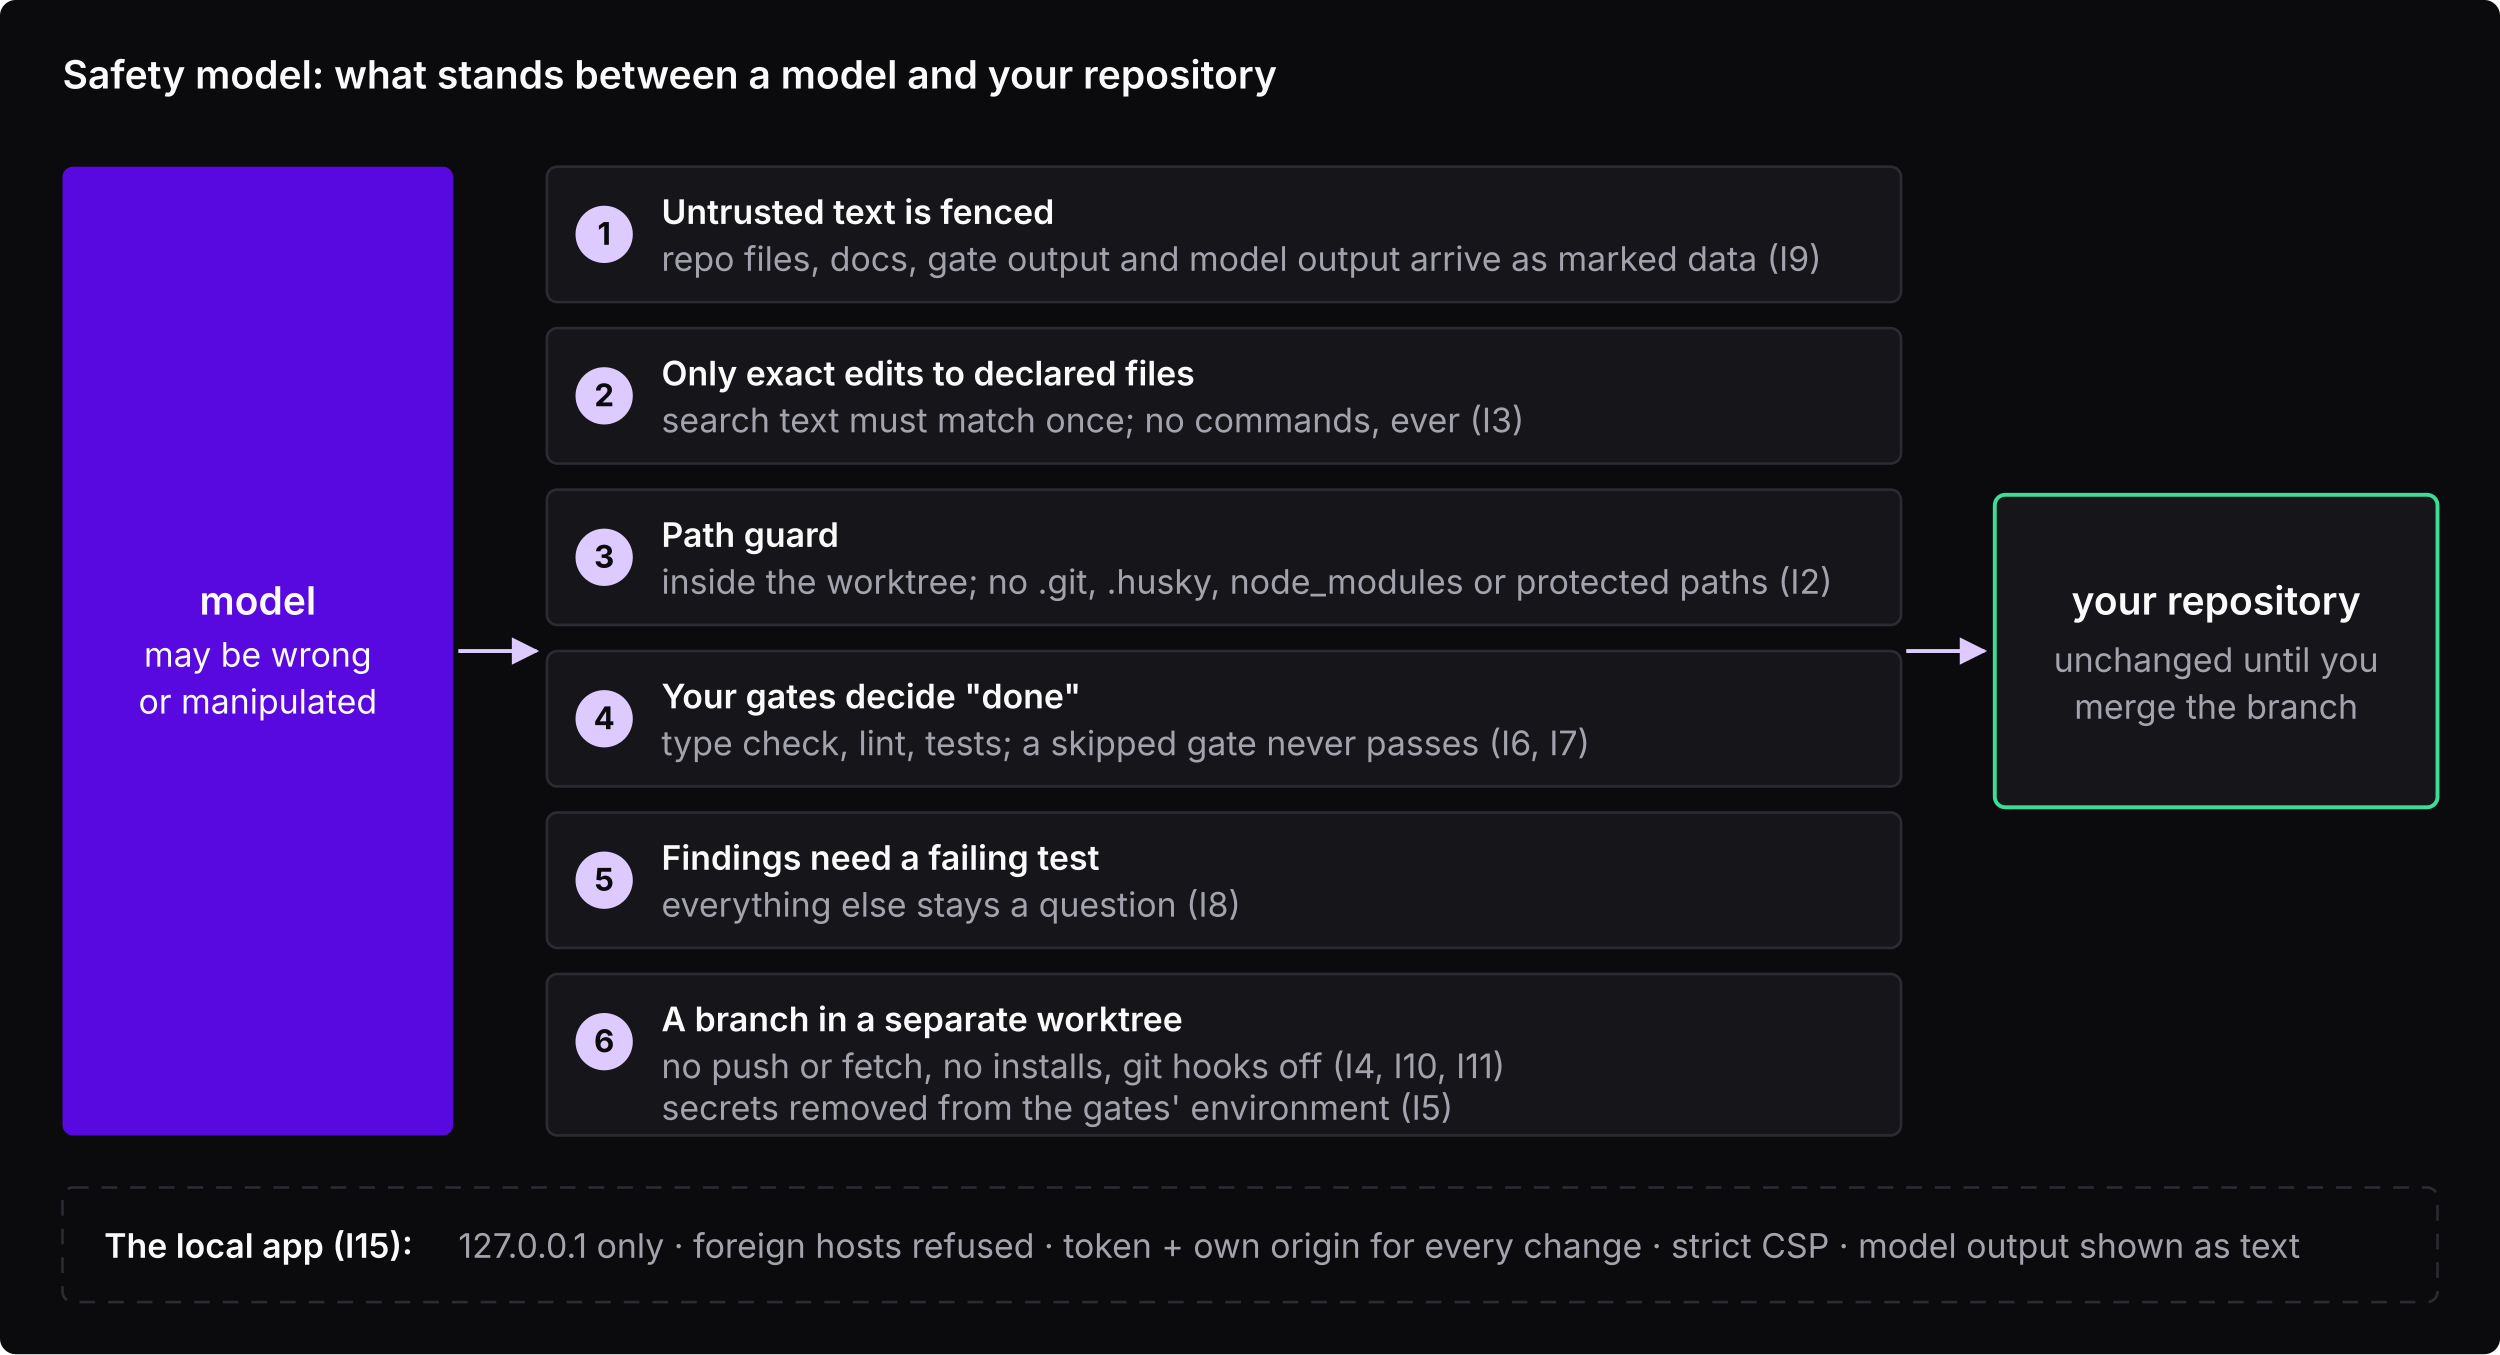
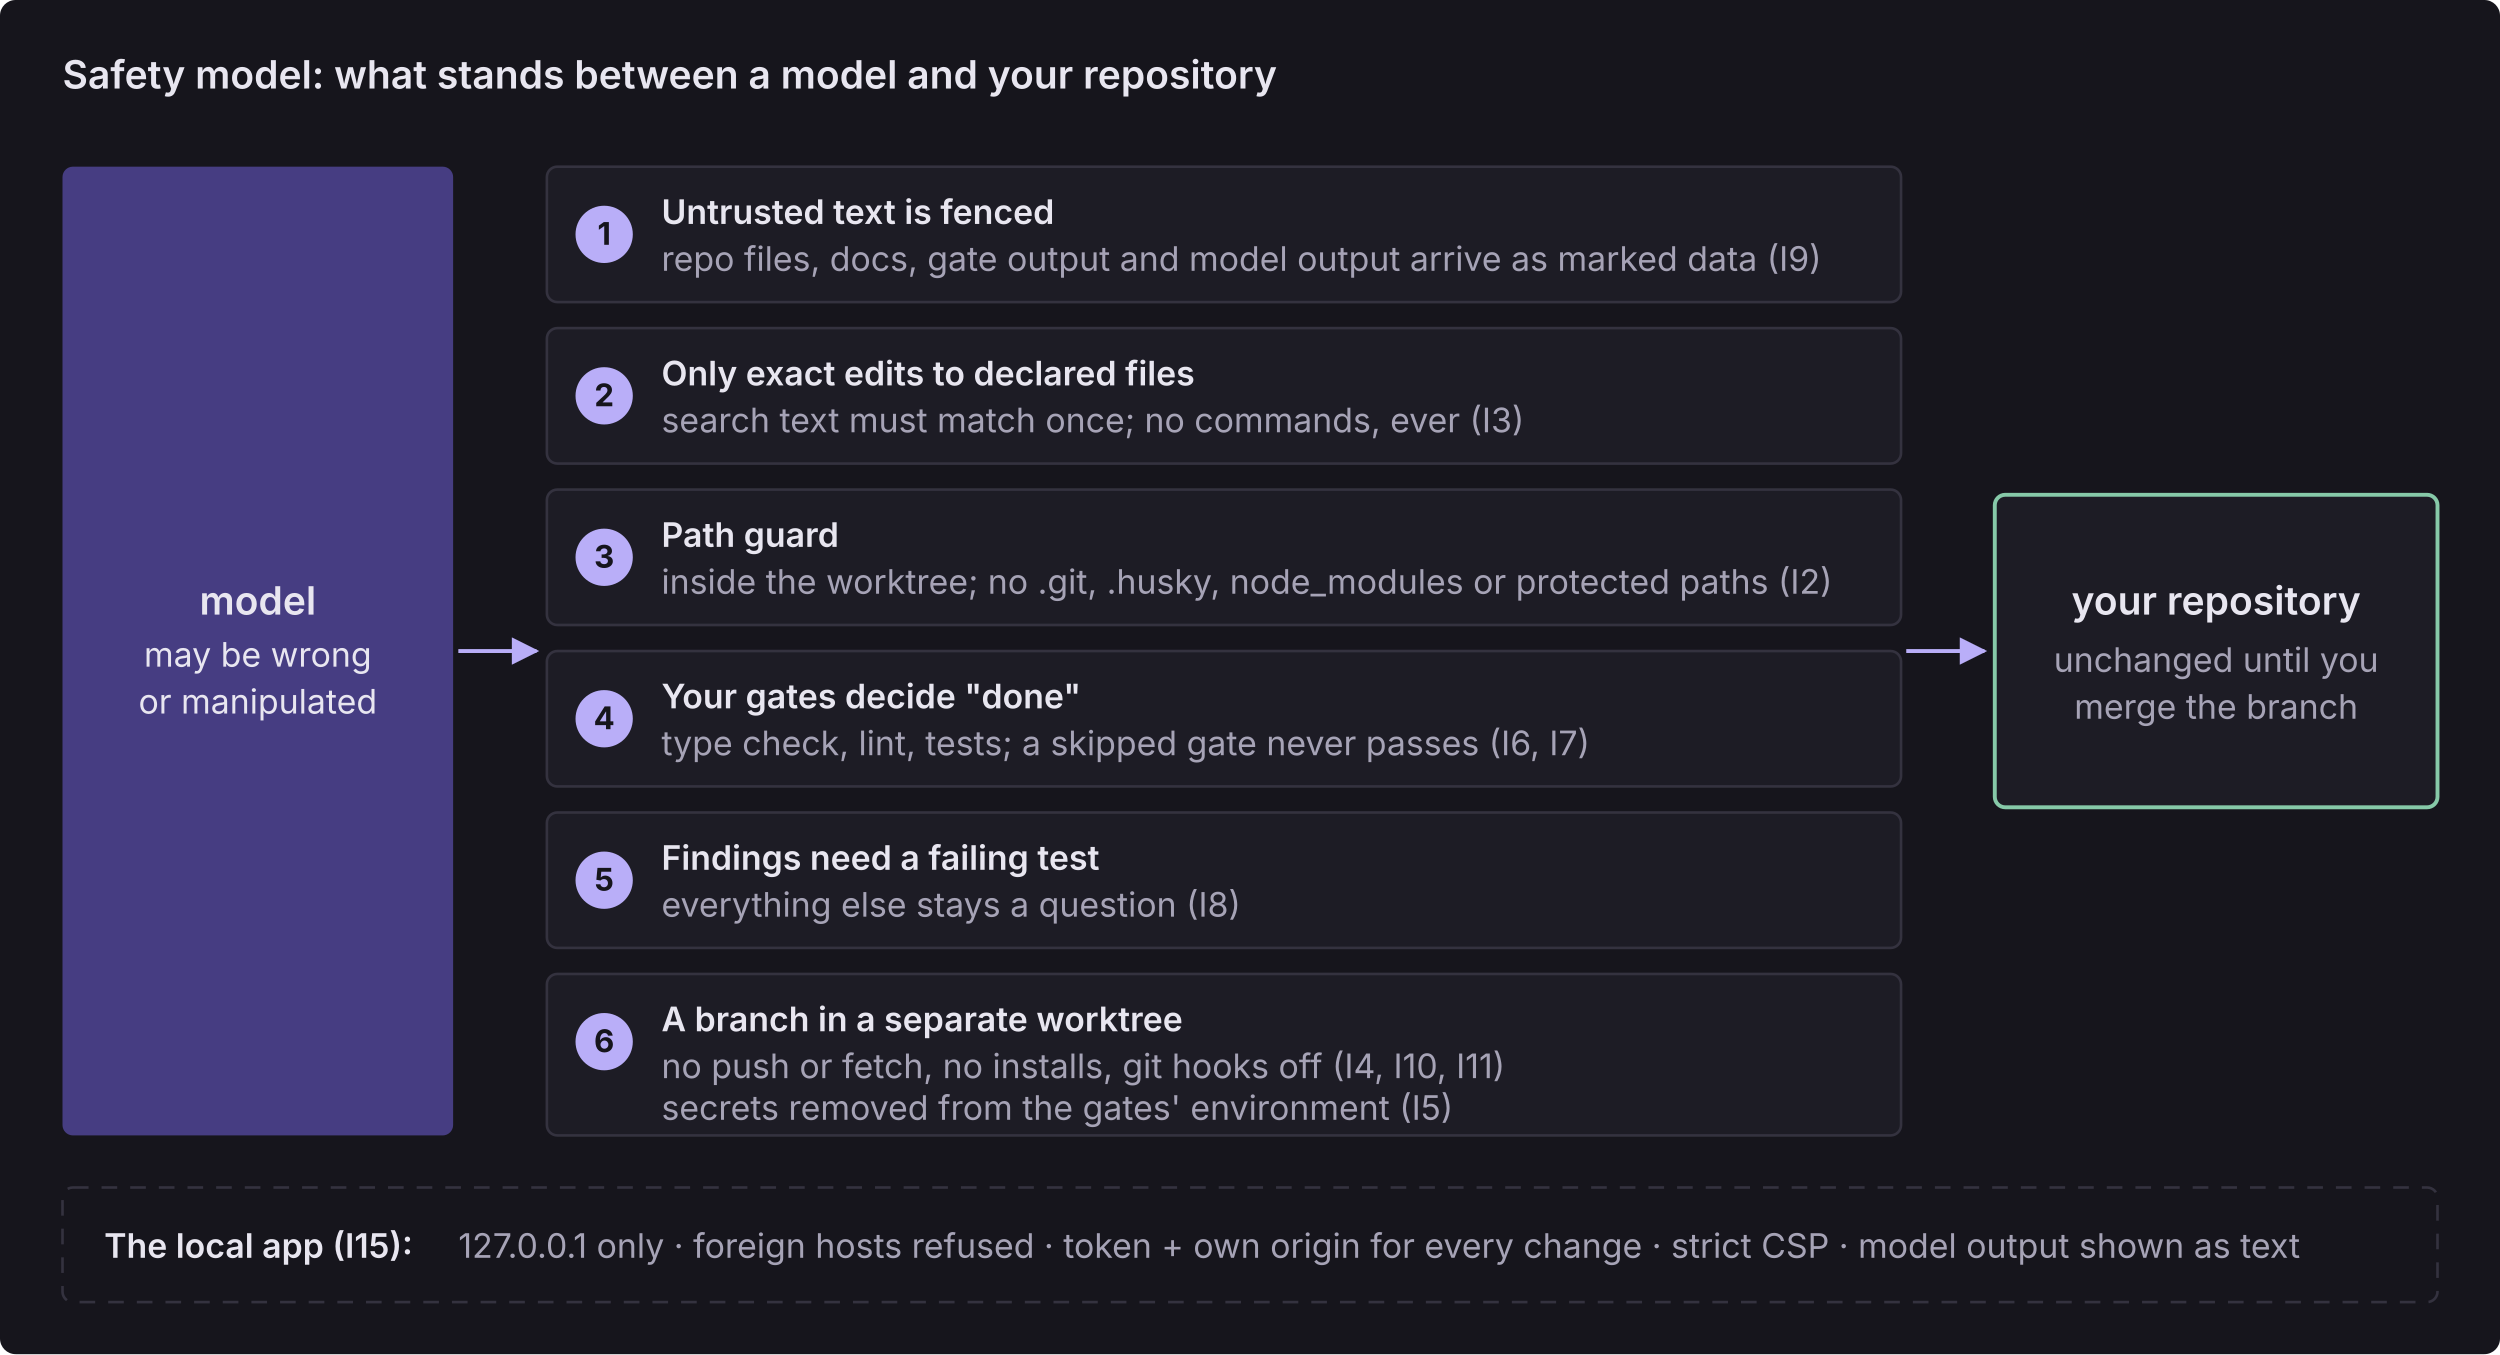
<svg xmlns="http://www.w3.org/2000/svg" width="960" height="520" viewBox="0 0 960 520" role="img" aria-labelledby="title desc">
  <style>
-     .t { font-family: system-ui, -apple-system, "Segoe UI", sans-serif; fill: #fafafa; }
-     .m { fill: #a3a3ad; }
+     .t { font-family: system-ui, -apple-system, "Segoe UI", sans-serif; fill: #e8e6f0; }
+     .m { fill: #a6a3b6; }
    .s { font-size: 13px; }
    .h { font-size: 15px; font-weight: 600; }
-     .n { font-size: 12px; font-weight: 700; fill: #0b0b0d; }
-     .layer { fill: #16161a; stroke: #2b2b33; }
-     .arrow { stroke: #ddcbff; stroke-width: 1.5; fill: none; marker-end: url(#a); }
+     .n { font-size: 12px; font-weight: 700; fill: #16151c; }
+     .layer { fill: #1d1c25; stroke: #34323f; }
+     .arrow { stroke: #b9aef8; stroke-width: 1.5; fill: none; marker-end: url(#a); }
  </style>
  <defs>
    <marker id="a" viewBox="0 0 10 10" refX="9" refY="5" markerWidth="7" markerHeight="7" orient="auto">
-       <path d="M0 0 L10 5 L0 10 z" fill="#ddcbff" />
+       <path d="M0 0 L10 5 L0 10 z" fill="#b9aef8" />
    </marker>
  </defs>
-   <rect width="960" height="520" rx="6" fill="#0b0b0d" />
+   <rect width="960" height="520" rx="6" fill="#16151c" />
  <text class="t h" x="24" y="34">Safety model: what stands between a model and your repository</text>
-   <rect x="24" y="64" width="150" height="372" rx="4" fill="#5809e0" />
+   <rect x="24" y="64" width="150" height="372" rx="4" fill="#463d82" />
  <text class="t h" x="99" y="236" text-anchor="middle">model</text>
-   <text class="t s" x="99" y="256" text-anchor="middle" fill="#ddcbff">may be wrong</text>
-   <text class="t s" x="99" y="274" text-anchor="middle" fill="#ddcbff">or manipulated</text>
+   <text class="t s" x="99" y="256" text-anchor="middle" fill="#b9aef8">may be wrong</text>
+   <text class="t s" x="99" y="274" text-anchor="middle" fill="#b9aef8">or manipulated</text>
  <path class="arrow" d="M176 250 H206" />
  <g>
    <rect class="layer" x="210" y="64" width="520" height="52" rx="4" />
-     <circle cx="232" cy="90" r="11" fill="#ddcbff" />
+     <circle cx="232" cy="90" r="11" fill="#b9aef8" />
    <text class="t n" x="232" y="94" text-anchor="middle">1</text>
    <text class="t s" x="254" y="86" font-weight="600">Untrusted text is fenced</text>
    <text class="t s m" x="254" y="104">repo files, docs, gate output and model output arrive as marked data (I9)</text>
    <rect class="layer" x="210" y="126" width="520" height="52" rx="4" />
-     <circle cx="232" cy="152" r="11" fill="#ddcbff" />
+     <circle cx="232" cy="152" r="11" fill="#b9aef8" />
    <text class="t n" x="232" y="156" text-anchor="middle">2</text>
    <text class="t s" x="254" y="148" font-weight="600">Only exact edits to declared files</text>
    <text class="t s m" x="254" y="166">search text must match once; no commands, ever (I3)</text>
    <rect class="layer" x="210" y="188" width="520" height="52" rx="4" />
-     <circle cx="232" cy="214" r="11" fill="#ddcbff" />
+     <circle cx="232" cy="214" r="11" fill="#b9aef8" />
    <text class="t n" x="232" y="218" text-anchor="middle">3</text>
    <text class="t s" x="254" y="210" font-weight="600">Path guard</text>
    <text class="t s m" x="254" y="228">inside the worktree; no .git, .husky, node_modules or protected paths (I2)</text>
    <rect class="layer" x="210" y="250" width="520" height="52" rx="4" />
-     <circle cx="232" cy="276" r="11" fill="#ddcbff" />
+     <circle cx="232" cy="276" r="11" fill="#b9aef8" />
    <text class="t n" x="232" y="280" text-anchor="middle">4</text>
    <text class="t s" x="254" y="272" font-weight="600">Your gates decide "done"</text>
    <text class="t s m" x="254" y="290">type check, lint, tests; a skipped gate never passes (I6, I7)</text>
    <rect class="layer" x="210" y="312" width="520" height="52" rx="4" />
-     <circle cx="232" cy="338" r="11" fill="#ddcbff" />
+     <circle cx="232" cy="338" r="11" fill="#b9aef8" />
    <text class="t n" x="232" y="342" text-anchor="middle">5</text>
    <text class="t s" x="254" y="334" font-weight="600">Findings need a failing test</text>
    <text class="t s m" x="254" y="352">everything else stays a question (I8)</text>
    <rect class="layer" x="210" y="374" width="520" height="62" rx="4" />
-     <circle cx="232" cy="400" r="11" fill="#ddcbff" />
+     <circle cx="232" cy="400" r="11" fill="#b9aef8" />
    <text class="t n" x="232" y="404" text-anchor="middle">6</text>
    <text class="t s" x="254" y="396" font-weight="600">A branch in a separate worktree</text>
    <text class="t s m" x="254" y="414">no push or fetch, no installs, git hooks off (I4, I10, I11)</text>
    <text class="t s m" x="254" y="430">secrets removed from the gates' environment (I5)</text>
  </g>
  <path class="arrow" d="M732 250 H762" />
-   <rect x="766" y="190" width="170" height="120" rx="4" fill="#16161a" stroke="#3ddc97" stroke-width="1.5" />
+   <rect x="766" y="190" width="170" height="120" rx="4" fill="#1d1c25" stroke="#86c9a8" stroke-width="1.5" />
  <text class="t h" x="851" y="236" text-anchor="middle">your repository</text>
  <text class="t s m" x="851" y="258" text-anchor="middle">unchanged until you</text>
  <text class="t s m" x="851" y="276" text-anchor="middle">merge the branch</text>
-   <rect x="24" y="456" width="912" height="44" rx="4" fill="none" stroke="#2b2b33" stroke-dasharray="6 5" />
+   <rect x="24" y="456" width="912" height="44" rx="4" fill="none" stroke="#34323f" stroke-dasharray="6 5" />
  <text class="t s" x="40" y="483" font-weight="600">The local app (I15):</text>
  <text class="t s m" x="176" y="483">127.0.0.1 only · foreign hosts refused · token + own origin for every change · strict CSP · model output shown as text</text>
</svg>
